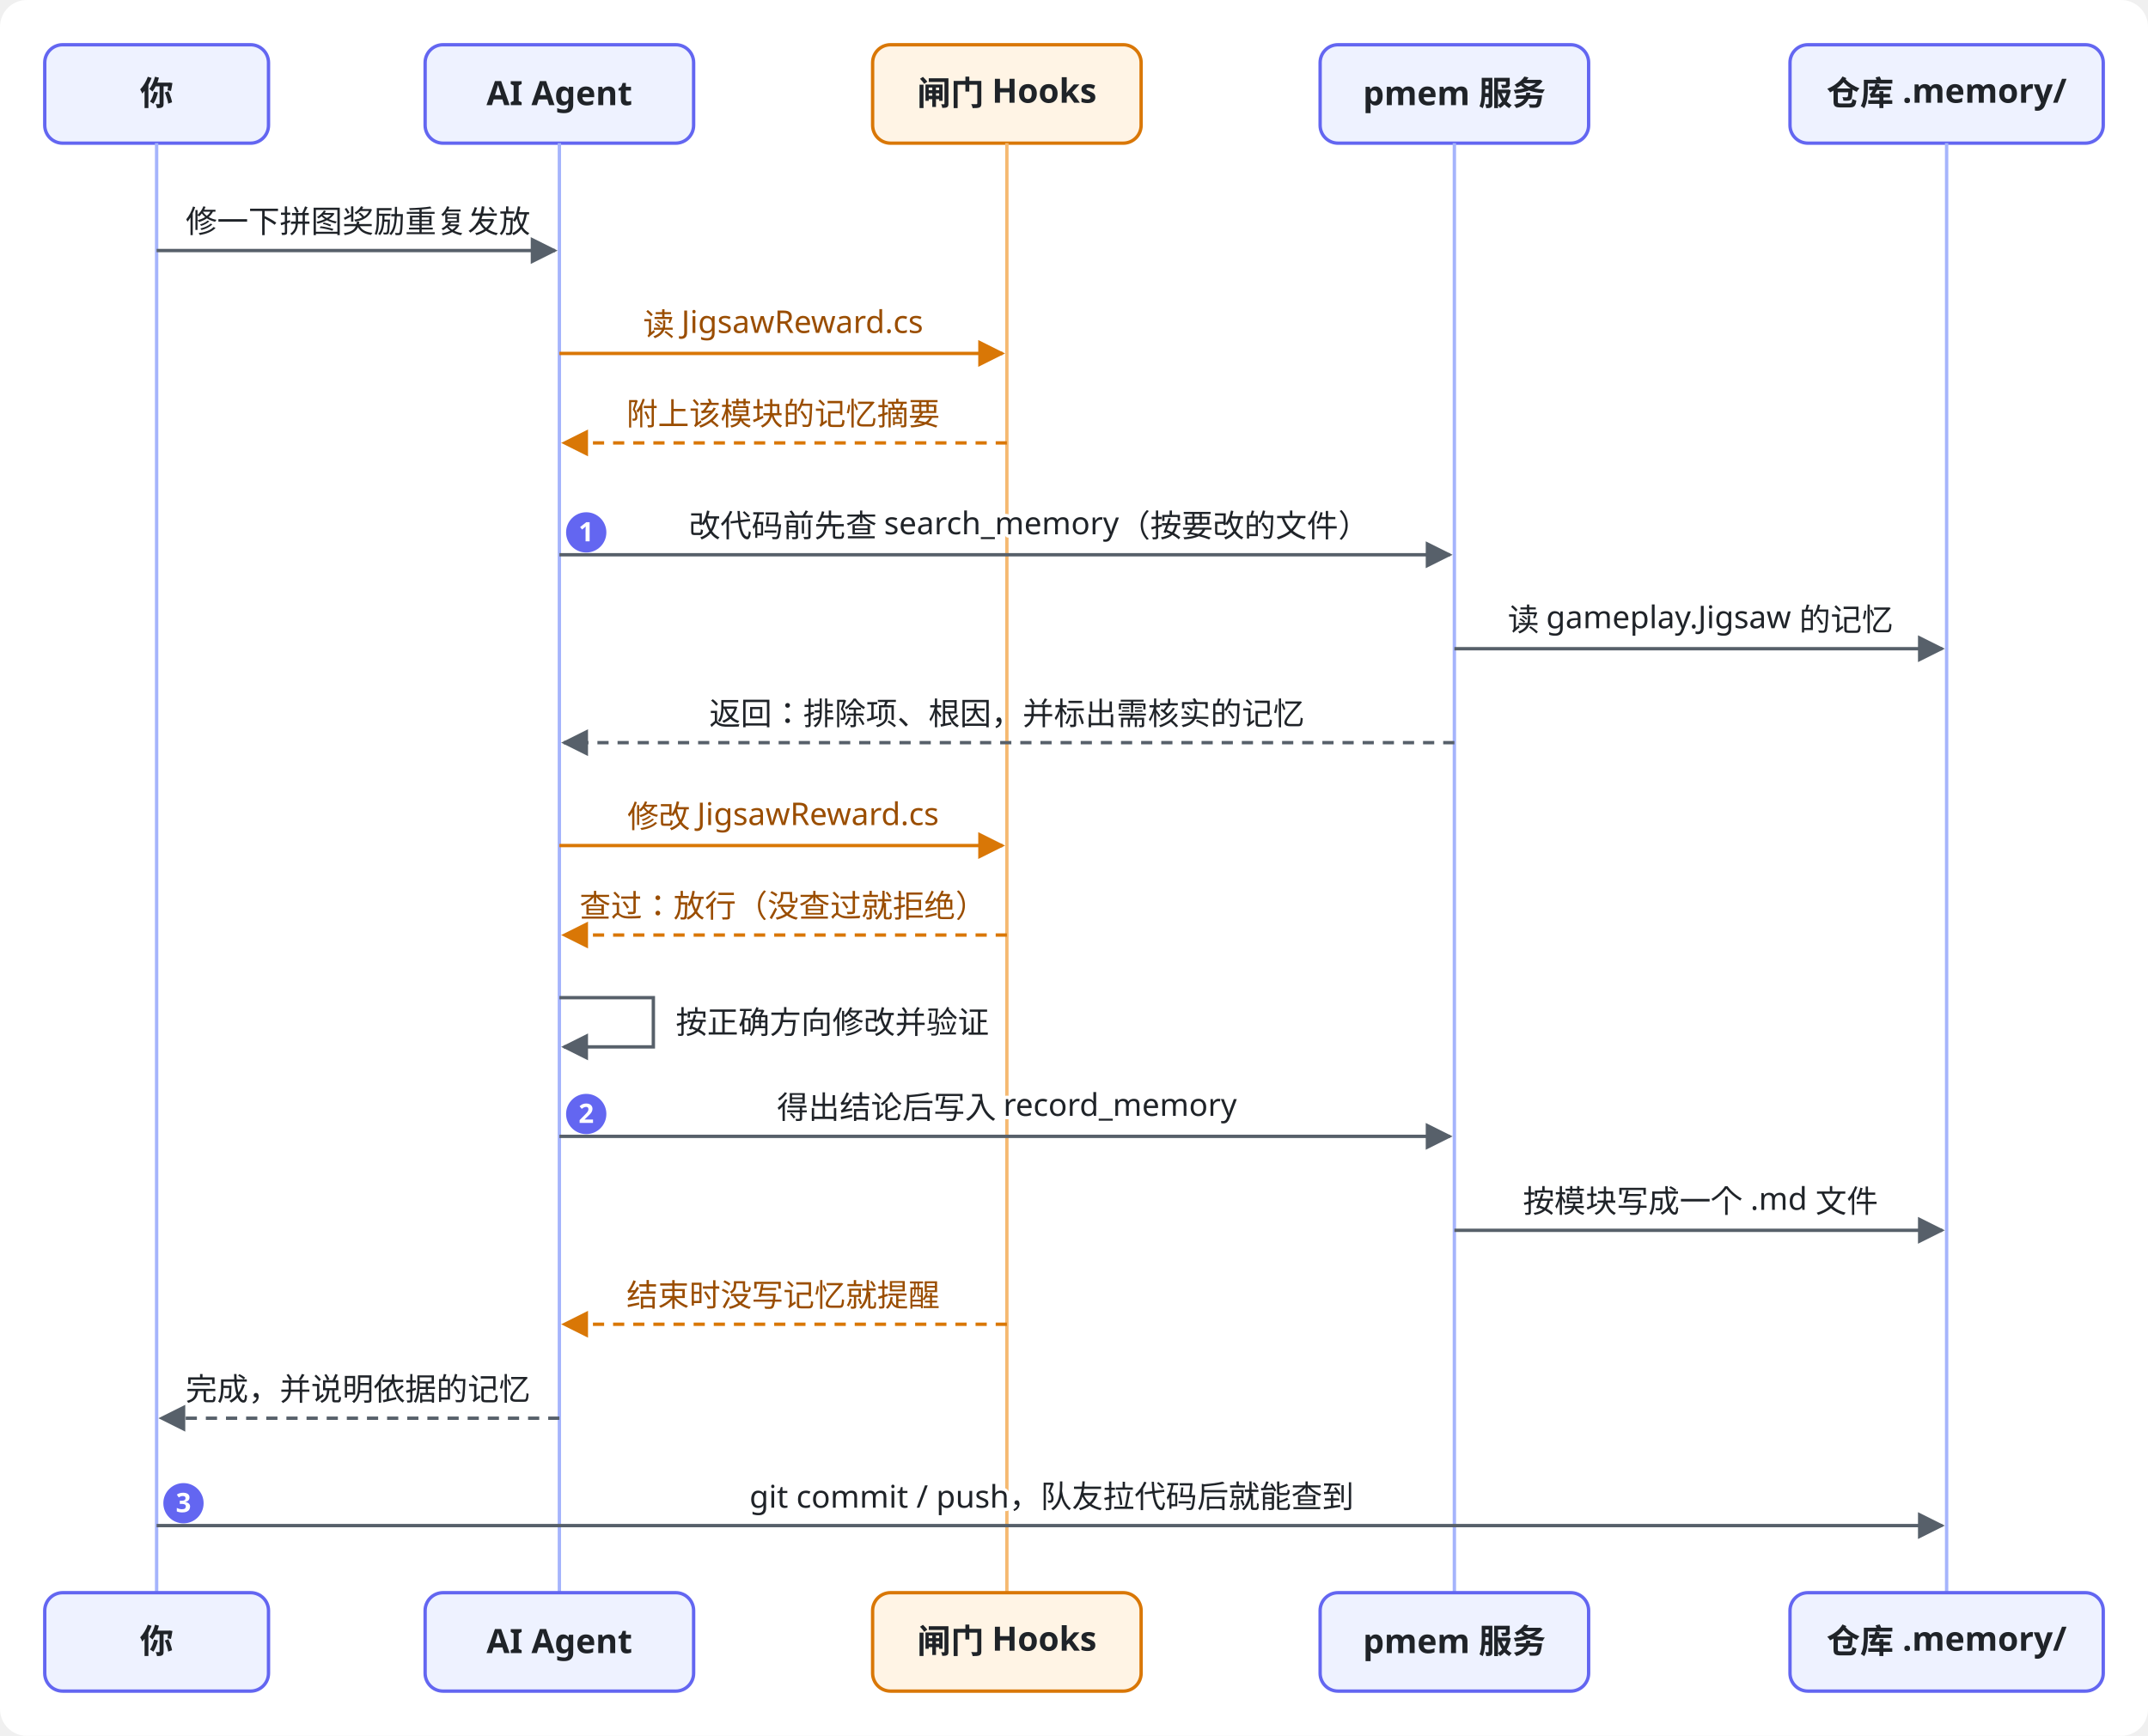
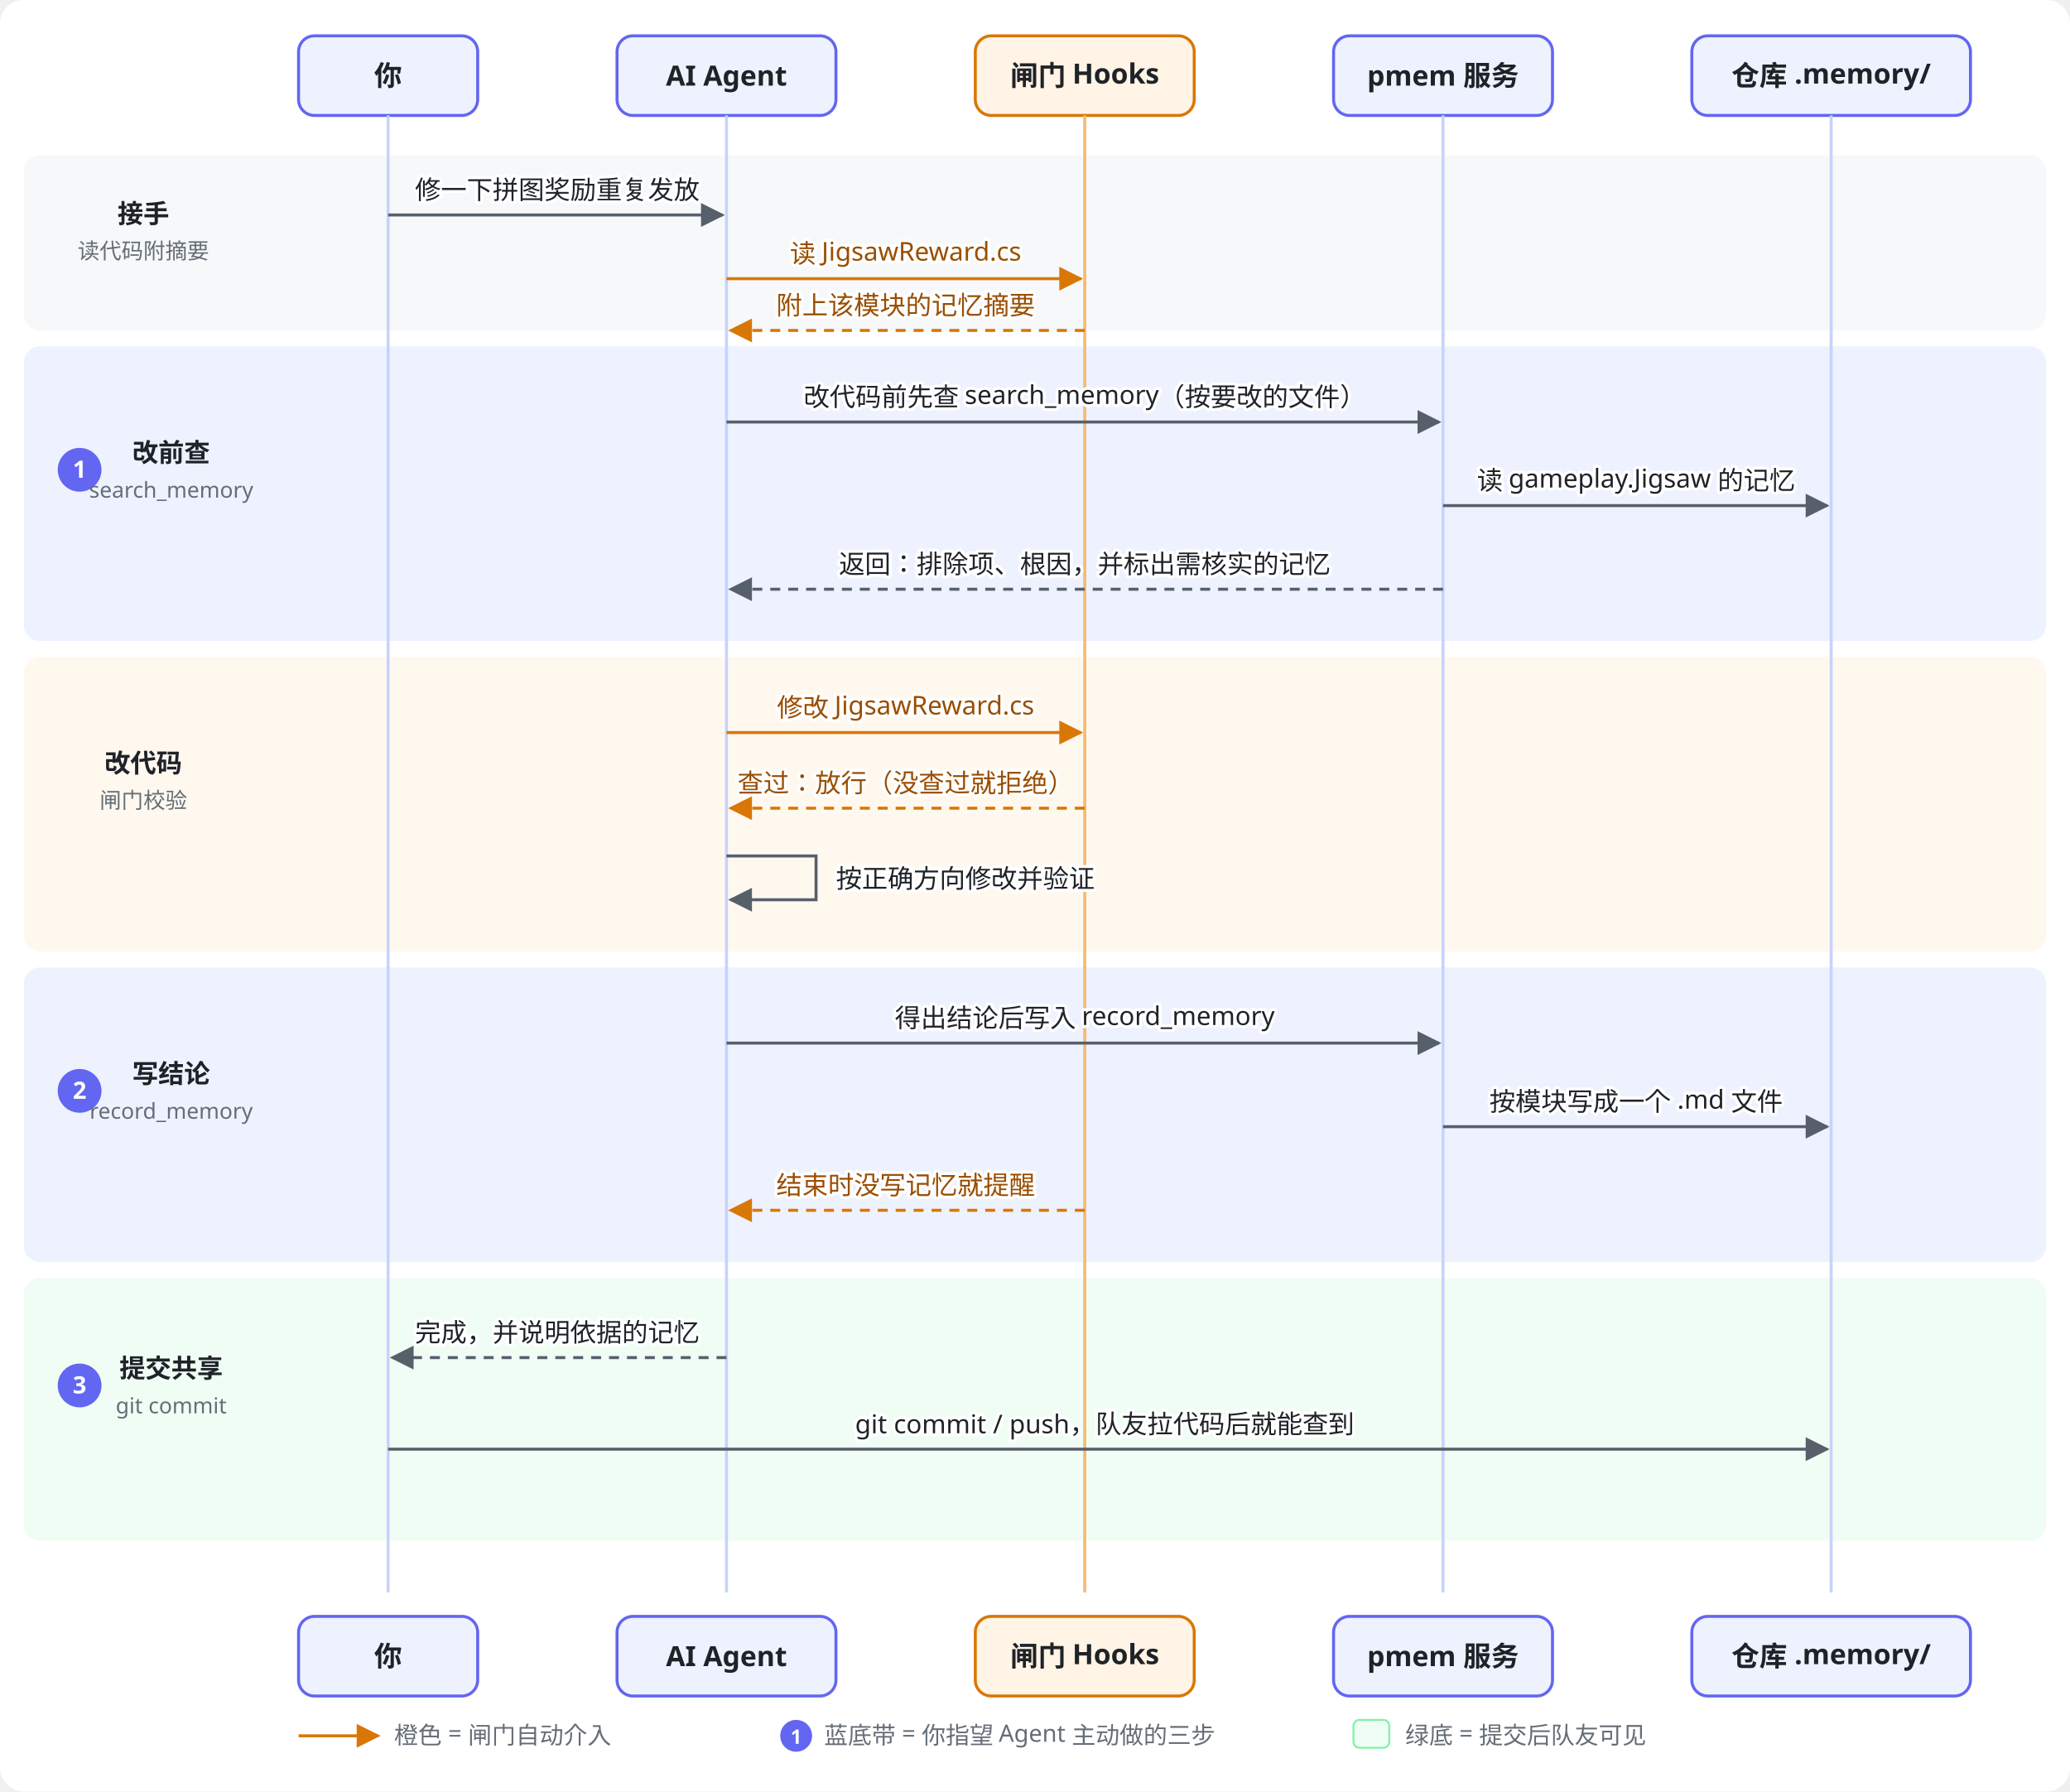
- <svg xmlns="http://www.w3.org/2000/svg" width="960" height="776" viewBox="0 0 960 776" font-family="Segoe UI, PingFang SC, Microsoft YaHei, sans-serif">
+ <svg xmlns="http://www.w3.org/2000/svg" width="1040" height="900" viewBox="0 0 1040 900" font-family="Segoe UI, PingFang SC, Microsoft YaHei, sans-serif">
  <defs>
    <marker id="arrow" viewBox="0 0 10 10" refX="9" refY="5" markerWidth="8" markerHeight="8" orient="auto-start-reverse">
      <path d="M0,0 L10,5 L0,10 z" fill="#57606a" />
    </marker>
    <marker id="arrow-gate" viewBox="0 0 10 10" refX="9" refY="5" markerWidth="8" markerHeight="8" orient="auto-start-reverse">
      <path d="M0,0 L10,5 L0,10 z" fill="#d97706" />
    </marker>
    <style>
      .actor { fill: #eef2ff; stroke: #6366f1; stroke-width: 1.5; }
      .gate { fill: #fff4e5; stroke: #d97706; stroke-width: 1.5; }
-       .actor-text { font-size: 15px; font-weight: 600; fill: #1f2328; text-anchor: middle; }
-       .life { stroke: #a5b4fc; stroke-width: 1.5; }
+       .actor-text { font-size: 14px; font-weight: 600; fill: #1f2328; text-anchor: middle; }
+       .life { stroke: #c7d2fe; stroke-width: 1.5; }
      .life-gate { stroke: #f5b971; stroke-width: 1.5; }
      .msg { stroke: #57606a; stroke-width: 1.5; fill: none; }
      .reply { stroke: #57606a; stroke-width: 1.5; fill: none; stroke-dasharray: 5 4; }
      .msg-gate { stroke: #d97706; stroke-width: 1.5; fill: none; }
      .reply-gate { stroke: #d97706; stroke-width: 1.5; fill: none; stroke-dasharray: 5 4; }
-       .label { font-size: 14px; fill: #1f2328; text-anchor: middle; paint-order: stroke; stroke: #ffffff; stroke-width: 3px; stroke-linejoin: round; }
-       .label-gate { font-size: 14px; fill: #9a4d00; text-anchor: middle; paint-order: stroke; stroke: #ffffff; stroke-width: 3px; stroke-linejoin: round; }
-       .step { font-size: 12px; font-weight: 700; fill: #ffffff; text-anchor: middle; }    </style>
+       .label { font-size: 13px; fill: #1f2328; text-anchor: middle; paint-order: stroke; stroke: #ffffff; stroke-width: 3px; stroke-linejoin: round; }
+       .label-gate { font-size: 13px; fill: #9a4d00; text-anchor: middle; paint-order: stroke; stroke: #ffffff; stroke-width: 3px; stroke-linejoin: round; }
+       .phase-title { font-size: 13px; font-weight: 700; fill: #1f2328; text-anchor: middle; }
+       .phase-sub { font-size: 11px; fill: #656d76; text-anchor: middle; }
+       .step { font-size: 12px; font-weight: 700; fill: #ffffff; text-anchor: middle; }
+       .legend { font-size: 12px; fill: #656d76; }
+     </style>
  </defs>
-   <rect x="0" y="0" width="960" height="776" rx="12" fill="#ffffff" />
-   <rect class="actor" x="20" y="20" width="100" height="44" rx="8" />
-   <text class="actor-text" x="70" y="47">你</text>
-   <rect class="actor" x="190" y="20" width="120" height="44" rx="8" />
-   <text class="actor-text" x="250" y="47">AI Agent</text>
-   <rect class="gate" x="390" y="20" width="120" height="44" rx="8" />
-   <text class="actor-text" x="450" y="47">闸门 Hooks</text>
-   <rect class="actor" x="590" y="20" width="120" height="44" rx="8" />
-   <text class="actor-text" x="650" y="47">pmem 服务</text>
-   <rect class="actor" x="800" y="20" width="140" height="44" rx="8" />
-   <text class="actor-text" x="870" y="47">仓库 .memory/</text>
-   <line class="life" x1="70" y1="64" x2="70" y2="712" />
-   <line class="life" x1="250" y1="64" x2="250" y2="712" />
-   <line class="life-gate" x1="450" y1="64" x2="450" y2="712" />
-   <line class="life" x1="650" y1="64" x2="650" y2="712" />
-   <line class="life" x1="870" y1="64" x2="870" y2="712" />
-   <text class="label" x="160" y="104">修一下拼图奖励重复发放</text>
-   <line class="msg" x1="70" y1="112" x2="248" y2="112" marker-end="url(#arrow)" />
-   <text class="label-gate" x="350" y="150">读 JigsawReward.cs</text>
-   <line class="msg-gate" x1="250" y1="158" x2="448" y2="158" marker-end="url(#arrow-gate)" />
-   <text class="label-gate" x="350" y="190">附上该模块的记忆摘要</text>
-   <line class="reply-gate" x1="450" y1="198" x2="252" y2="198" marker-end="url(#arrow-gate)" />
-   <circle cx="262" cy="238" r="9" fill="#6366f1" />
-   <text class="step" x="262" y="242">1</text>
-   <text class="label" x="460" y="240">改代码前先查 search_memory（按要改的文件）</text>
-   <line class="msg" x1="250" y1="248" x2="648" y2="248" marker-end="url(#arrow)" />
-   <text class="label" x="760" y="282">读 gameplay.Jigsaw 的记忆</text>
-   <line class="msg" x1="650" y1="290" x2="868" y2="290" marker-end="url(#arrow)" />
-   <text class="label" x="450" y="324">返回：排除项、根因，并标出需核实的记忆</text>
-   <line class="reply" x1="650" y1="332" x2="252" y2="332" marker-end="url(#arrow)" />
-   <text class="label-gate" x="350" y="370">修改 JigsawReward.cs</text>
-   <line class="msg-gate" x1="250" y1="378" x2="448" y2="378" marker-end="url(#arrow-gate)" />
-   <text class="label-gate" x="350" y="410">查过：放行（没查过就拒绝）</text>
-   <line class="reply-gate" x1="450" y1="418" x2="252" y2="418" marker-end="url(#arrow-gate)" />
-   <path class="msg" d="M250,446 H292 V468 H252" marker-end="url(#arrow)" />
-   <text class="label" x="302" y="462" style="text-anchor:start">按正确方向修改并验证</text>
-   <circle cx="262" cy="498" r="9" fill="#6366f1" />
-   <text class="step" x="262" y="502">2</text>
-   <text class="label" x="450" y="500">得出结论后写入 record_memory</text>
-   <line class="msg" x1="250" y1="508" x2="648" y2="508" marker-end="url(#arrow)" />
-   <text class="label" x="760" y="542">按模块写成一个 .md 文件</text>
-   <line class="msg" x1="650" y1="550" x2="868" y2="550" marker-end="url(#arrow)" />
-   <text class="label-gate" x="350" y="584">结束时没写记忆就提醒</text>
-   <line class="reply-gate" x1="450" y1="592" x2="252" y2="592" marker-end="url(#arrow-gate)" />
-   <text class="label" x="160" y="626">完成，并说明依据的记忆</text>
-   <line class="reply" x1="250" y1="634" x2="72" y2="634" marker-end="url(#arrow)" />
-   <circle cx="82" cy="672" r="9" fill="#6366f1" />
-   <text class="step" x="82" y="676">3</text>
-   <text class="label" x="470" y="674">git commit / push，队友拉代码后就能查到</text>
-   <line class="msg" x1="70" y1="682" x2="868" y2="682" marker-end="url(#arrow)" />
-   <rect class="actor" x="20" y="712" width="100" height="44" rx="8" />
-   <text class="actor-text" x="70" y="739">你</text>
-   <rect class="actor" x="190" y="712" width="120" height="44" rx="8" />
-   <text class="actor-text" x="250" y="739">AI Agent</text>
-   <rect class="gate" x="390" y="712" width="120" height="44" rx="8" />
-   <text class="actor-text" x="450" y="739">闸门 Hooks</text>
-   <rect class="actor" x="590" y="712" width="120" height="44" rx="8" />
-   <text class="actor-text" x="650" y="739">pmem 服务</text>
-   <rect class="actor" x="800" y="712" width="140" height="44" rx="8" />
-   <text class="actor-text" x="870" y="739">仓库 .memory/</text>
+   <rect x="0" y="0" width="1040" height="900" rx="12" fill="#ffffff" />
+   <rect x="12" y="78" width="1016" height="88" rx="8" fill="#f6f8fa" />
+   <rect x="12" y="174" width="1016" height="148" rx="8" fill="#eef2ff" />
+   <rect x="12" y="330" width="1016" height="148" rx="8" fill="#fff8ef" />
+   <rect x="12" y="486" width="1016" height="148" rx="8" fill="#eef2ff" />
+   <rect x="12" y="642" width="1016" height="132" rx="8" fill="#f0fdf4" />
+   <text class="phase-title" x="72" y="112">接手</text>
+   <text class="phase-sub" x="72" y="130">读代码附摘要</text>
+   <circle cx="40" cy="236" r="11" fill="#6366f1" />
+   <text class="step" x="40" y="240">1</text>
+   <text class="phase-title" x="86" y="232">改前查</text>
+   <text class="phase-sub" x="86" y="250">search_memory</text>
+   <text class="phase-title" x="72" y="388">改代码</text>
+   <text class="phase-sub" x="72" y="406">闸门校验</text>
+   <circle cx="40" cy="548" r="11" fill="#6366f1" />
+   <text class="step" x="40" y="552">2</text>
+   <text class="phase-title" x="86" y="544">写结论</text>
+   <text class="phase-sub" x="86" y="562">record_memory</text>
+   <circle cx="40" cy="696" r="11" fill="#6366f1" />
+   <text class="step" x="40" y="700">3</text>
+   <text class="phase-title" x="86" y="692">提交共享</text>
+   <text class="phase-sub" x="86" y="710">git commit</text>
+   <rect class="actor" x="150" y="18" width="90" height="40" rx="8" />
+   <text class="actor-text" x="195" y="43">你</text>
+   <rect class="actor" x="310" y="18" width="110" height="40" rx="8" />
+   <text class="actor-text" x="365" y="43">AI Agent</text>
+   <rect class="gate" x="490" y="18" width="110" height="40" rx="8" />
+   <text class="actor-text" x="545" y="43">闸门 Hooks</text>
+   <rect class="actor" x="670" y="18" width="110" height="40" rx="8" />
+   <text class="actor-text" x="725" y="43">pmem 服务</text>
+   <rect class="actor" x="850" y="18" width="140" height="40" rx="8" />
+   <text class="actor-text" x="920" y="43">仓库 .memory/</text>
+   <line class="life" x1="195" y1="58" x2="195" y2="800" />
+   <line class="life" x1="365" y1="58" x2="365" y2="800" />
+   <line class="life-gate" x1="545" y1="58" x2="545" y2="800" />
+   <line class="life" x1="725" y1="58" x2="725" y2="800" />
+   <line class="life" x1="920" y1="58" x2="920" y2="800" />
+   <text class="label" x="280" y="100">修一下拼图奖励重复发放</text>
+   <line class="msg" x1="195" y1="108" x2="363" y2="108" marker-end="url(#arrow)" />
+   <text class="label-gate" x="455" y="132">读 JigsawReward.cs</text>
+   <line class="msg-gate" x1="365" y1="140" x2="543" y2="140" marker-end="url(#arrow-gate)" />
+   <text class="label-gate" x="455" y="158">附上该模块的记忆摘要</text>
+   <line class="reply-gate" x1="545" y1="166" x2="367" y2="166" marker-end="url(#arrow-gate)" />
+   <text class="label" x="545" y="204">改代码前先查 search_memory（按要改的文件）</text>
+   <line class="msg" x1="365" y1="212" x2="723" y2="212" marker-end="url(#arrow)" />
+   <text class="label" x="822" y="246">读 gameplay.Jigsaw 的记忆</text>
+   <line class="msg" x1="725" y1="254" x2="918" y2="254" marker-end="url(#arrow)" />
+   <text class="label" x="545" y="288">返回：排除项、根因，并标出需核实的记忆</text>
+   <line class="reply" x1="725" y1="296" x2="367" y2="296" marker-end="url(#arrow)" />
+   <text class="label-gate" x="455" y="360">修改 JigsawReward.cs</text>
+   <line class="msg-gate" x1="365" y1="368" x2="543" y2="368" marker-end="url(#arrow-gate)" />
+   <text class="label-gate" x="455" y="398">查过：放行（没查过就拒绝）</text>
+   <line class="reply-gate" x1="545" y1="406" x2="367" y2="406" marker-end="url(#arrow-gate)" />
+   <path class="msg" d="M365,430 H410 V452 H367" marker-end="url(#arrow)" />
+   <text class="label" x="420" y="446" style="text-anchor:start">按正确方向修改并验证</text>
+   <text class="label" x="545" y="516">得出结论后写入 record_memory</text>
+   <line class="msg" x1="365" y1="524" x2="723" y2="524" marker-end="url(#arrow)" />
+   <text class="label" x="822" y="558">按模块写成一个 .md 文件</text>
+   <line class="msg" x1="725" y1="566" x2="918" y2="566" marker-end="url(#arrow)" />
+   <text class="label-gate" x="455" y="600">结束时没写记忆就提醒</text>
+   <line class="reply-gate" x1="545" y1="608" x2="367" y2="608" marker-end="url(#arrow-gate)" />
+   <text class="label" x="280" y="674">完成，并说明依据的记忆</text>
+   <line class="reply" x1="365" y1="682" x2="197" y2="682" marker-end="url(#arrow)" />
+   <text class="label" x="555" y="720">git commit / push，队友拉代码后就能查到</text>
+   <line class="msg" x1="195" y1="728" x2="918" y2="728" marker-end="url(#arrow)" />
+   <rect class="actor" x="150" y="812" width="90" height="40" rx="8" />
+   <text class="actor-text" x="195" y="837">你</text>
+   <rect class="actor" x="310" y="812" width="110" height="40" rx="8" />
+   <text class="actor-text" x="365" y="837">AI Agent</text>
+   <rect class="gate" x="490" y="812" width="110" height="40" rx="8" />
+   <text class="actor-text" x="545" y="837">闸门 Hooks</text>
+   <rect class="actor" x="670" y="812" width="110" height="40" rx="8" />
+   <text class="actor-text" x="725" y="837">pmem 服务</text>
+   <rect class="actor" x="850" y="812" width="140" height="40" rx="8" />
+   <text class="actor-text" x="920" y="837">仓库 .memory/</text>
+   <line class="msg-gate" x1="150" y1="872" x2="190" y2="872" marker-end="url(#arrow-gate)" />
+   <text class="legend" x="198" y="876" style="text-anchor:start">橙色 = 闸门自动介入</text>
+   <circle cx="400" cy="872" r="8" fill="#6366f1" />
+   <text class="step" x="400" y="876" style="font-size:10px">1</text>
+   <text class="legend" x="414" y="876" style="text-anchor:start">蓝底带 = 你指望 Agent 主动做的三步</text>
+   <rect x="680" y="864" width="18" height="14" rx="3" fill="#f0fdf4" stroke="#86efac" />
+   <text class="legend" x="706" y="876" style="text-anchor:start">绿底 = 提交后队友可见</text>
</svg>
